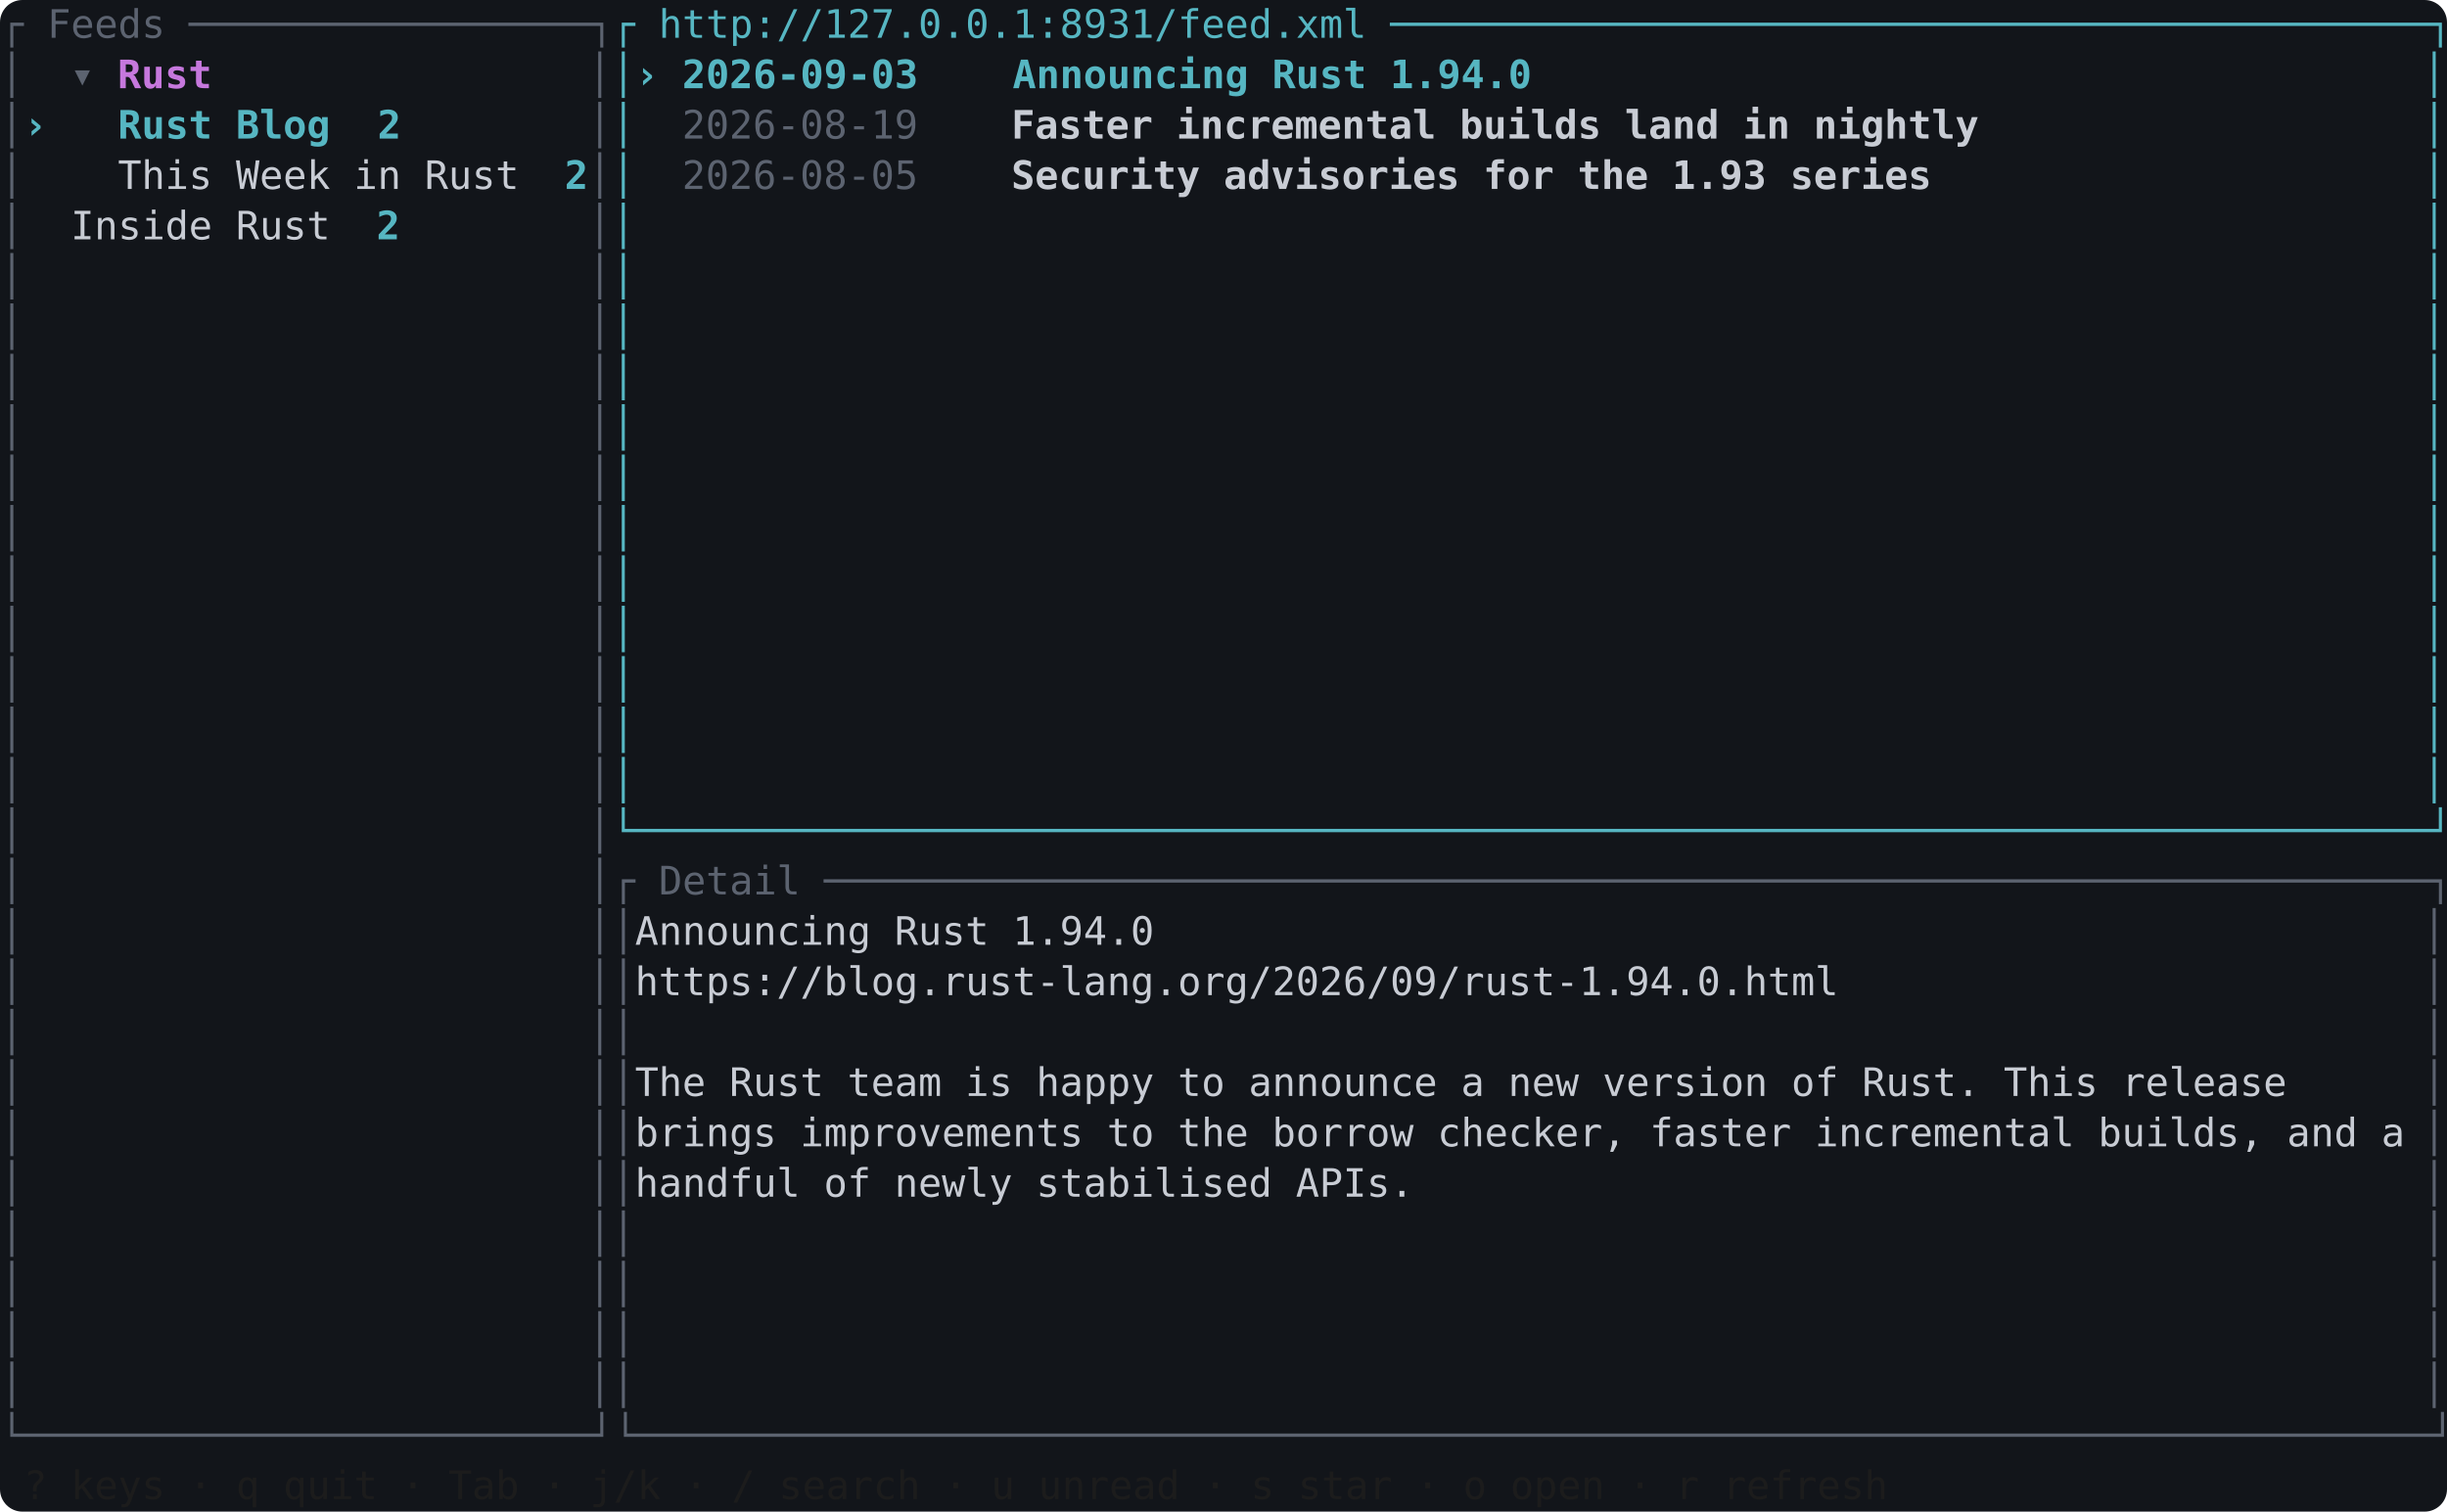
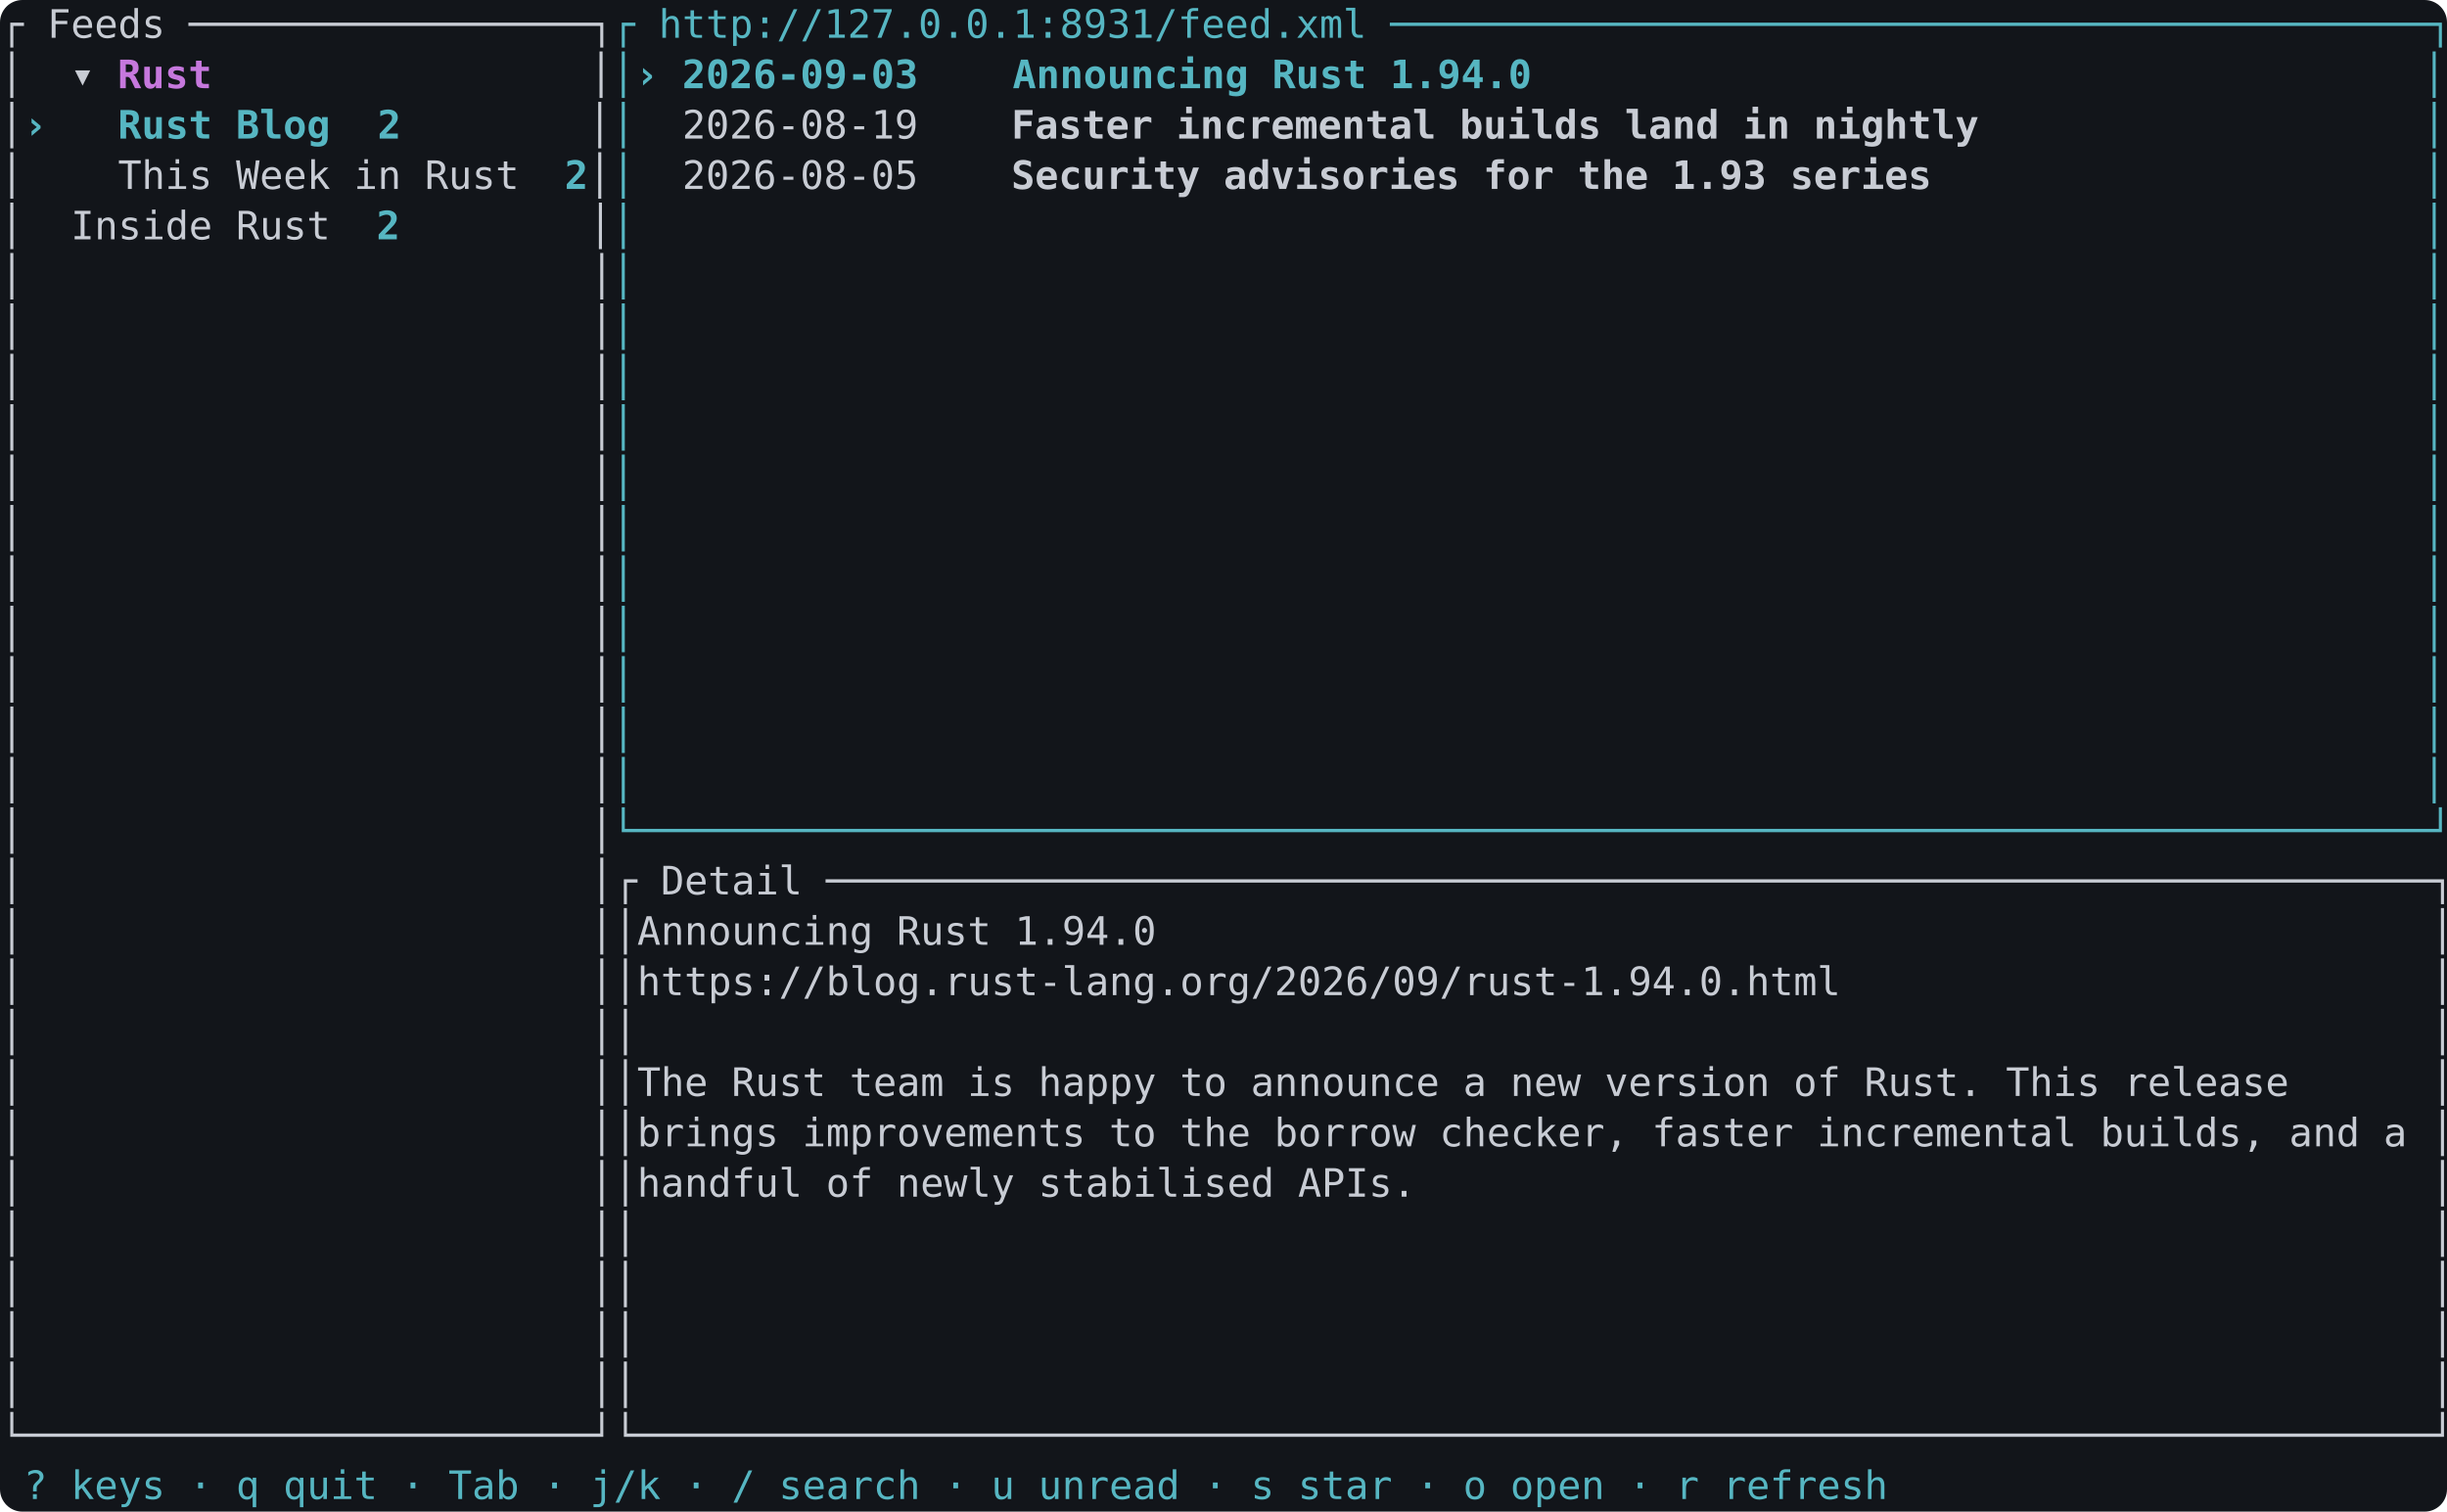
<svg xmlns="http://www.w3.org/2000/svg" viewBox="0 0 874 540" width="874" height="540" font-family="ui-monospace, SFMono-Regular, Menlo, Consolas, monospace" font-size="14">
  <rect width="100%" height="100%" rx="8" fill="#12151a" />
-   <text x="0.0" y="13.5" fill="#5c6370" xml:space="preserve">┌ Feeds ─────────────────┐</text>
+   <text x="0.0" y="13.5" fill="#c8ccd4" xml:space="preserve">┌ Feeds ─────────────────┐</text>
  <text x="218.4" y="13.5" fill="#56b6c2" xml:space="preserve">┌ http://127.0.0.1:8931/feed.xml ────────────────────────────────────────────┐</text>
-   <text x="0.0" y="31.5" fill="#5c6370" xml:space="preserve">│</text>
-   <text x="25.2" y="31.5" fill="#5c6370" xml:space="preserve">▾ </text>
+   <text x="0.0" y="31.5" fill="#c8ccd4" xml:space="preserve">│  ▾ </text>
  <text x="42.0" y="31.5" fill="#c678dd" font-weight="bold" xml:space="preserve">Rust</text>
-   <text x="210.0" y="31.5" fill="#5c6370" xml:space="preserve">│</text>
+   <text x="75.6" y="31.5" fill="#c8ccd4" xml:space="preserve">                │</text>
  <text x="218.4" y="31.5" fill="#56b6c2" xml:space="preserve">│</text>
  <text x="226.8" y="31.5" fill="#56b6c2" font-weight="bold" xml:space="preserve">› 2026-09-03    Announcing Rust 1.94.0                                      </text>
  <text x="865.2" y="31.5" fill="#56b6c2" xml:space="preserve">│</text>
-   <text x="0.0" y="49.5" fill="#5c6370" xml:space="preserve">│</text>
+   <text x="0.0" y="49.5" fill="#c8ccd4" xml:space="preserve">│</text>
  <text x="8.4" y="49.5" fill="#56b6c2" font-weight="bold" xml:space="preserve">›   Rust Blog  2        </text>
-   <text x="210.0" y="49.5" fill="#5c6370" xml:space="preserve">│</text>
+   <text x="210.0" y="49.5" fill="#c8ccd4" xml:space="preserve">│</text>
  <text x="218.4" y="49.5" fill="#56b6c2" xml:space="preserve">│</text>
-   <text x="243.6" y="49.5" fill="#5c6370" xml:space="preserve">2026-08-19</text>
+   <text x="226.8" y="49.5" fill="#c8ccd4" xml:space="preserve">  2026-08-19    </text>
  <text x="361.2" y="49.5" fill="#c8ccd4" font-weight="bold" xml:space="preserve">Faster incremental builds land in nightly</text>
  <text x="865.2" y="49.5" fill="#56b6c2" xml:space="preserve">│</text>
-   <text x="0.0" y="67.5" fill="#5c6370" xml:space="preserve">│</text>
-   <text x="8.4" y="67.5" fill="#c8ccd4" xml:space="preserve">    This Week in Rust</text>
+   <text x="0.0" y="67.5" fill="#c8ccd4" xml:space="preserve">│    This Week in Rust</text>
  <text x="184.8" y="67.5" fill="#56b6c2" font-weight="bold" xml:space="preserve">  2</text>
-   <text x="210.0" y="67.5" fill="#5c6370" xml:space="preserve">│</text>
+   <text x="210.0" y="67.5" fill="#c8ccd4" xml:space="preserve">│</text>
  <text x="218.4" y="67.5" fill="#56b6c2" xml:space="preserve">│</text>
-   <text x="243.6" y="67.5" fill="#5c6370" xml:space="preserve">2026-08-05</text>
+   <text x="226.8" y="67.5" fill="#c8ccd4" xml:space="preserve">  2026-08-05    </text>
  <text x="361.2" y="67.5" fill="#c8ccd4" font-weight="bold" xml:space="preserve">Security advisories for the 1.93 series</text>
  <text x="865.2" y="67.5" fill="#56b6c2" xml:space="preserve">│</text>
-   <text x="0.0" y="85.5" fill="#5c6370" xml:space="preserve">│</text>
-   <text x="8.4" y="85.5" fill="#c8ccd4" xml:space="preserve">  Inside Rust</text>
+   <text x="0.0" y="85.5" fill="#c8ccd4" xml:space="preserve">│  Inside Rust</text>
  <text x="117.6" y="85.5" fill="#56b6c2" font-weight="bold" xml:space="preserve">  2</text>
-   <text x="210.0" y="85.5" fill="#5c6370" xml:space="preserve">│</text>
+   <text x="142.8" y="85.5" fill="#c8ccd4" xml:space="preserve">        │</text>
  <text x="218.4" y="85.5" fill="#56b6c2" xml:space="preserve">│</text>
  <text x="865.2" y="85.5" fill="#56b6c2" xml:space="preserve">│</text>
-   <text x="0.0" y="103.5" fill="#5c6370" xml:space="preserve">│</text>
-   <text x="210.0" y="103.5" fill="#5c6370" xml:space="preserve">│</text>
+   <text x="0.0" y="103.5" fill="#c8ccd4" xml:space="preserve">│                        │</text>
  <text x="218.4" y="103.5" fill="#56b6c2" xml:space="preserve">│</text>
  <text x="865.2" y="103.5" fill="#56b6c2" xml:space="preserve">│</text>
-   <text x="0.0" y="121.5" fill="#5c6370" xml:space="preserve">│</text>
-   <text x="210.0" y="121.5" fill="#5c6370" xml:space="preserve">│</text>
+   <text x="0.0" y="121.5" fill="#c8ccd4" xml:space="preserve">│                        │</text>
  <text x="218.4" y="121.5" fill="#56b6c2" xml:space="preserve">│</text>
  <text x="865.2" y="121.5" fill="#56b6c2" xml:space="preserve">│</text>
-   <text x="0.0" y="139.5" fill="#5c6370" xml:space="preserve">│</text>
-   <text x="210.0" y="139.5" fill="#5c6370" xml:space="preserve">│</text>
+   <text x="0.0" y="139.5" fill="#c8ccd4" xml:space="preserve">│                        │</text>
  <text x="218.4" y="139.5" fill="#56b6c2" xml:space="preserve">│</text>
  <text x="865.2" y="139.5" fill="#56b6c2" xml:space="preserve">│</text>
-   <text x="0.0" y="157.5" fill="#5c6370" xml:space="preserve">│</text>
-   <text x="210.0" y="157.5" fill="#5c6370" xml:space="preserve">│</text>
+   <text x="0.0" y="157.5" fill="#c8ccd4" xml:space="preserve">│                        │</text>
  <text x="218.4" y="157.5" fill="#56b6c2" xml:space="preserve">│</text>
  <text x="865.2" y="157.5" fill="#56b6c2" xml:space="preserve">│</text>
-   <text x="0.0" y="175.5" fill="#5c6370" xml:space="preserve">│</text>
-   <text x="210.0" y="175.5" fill="#5c6370" xml:space="preserve">│</text>
+   <text x="0.0" y="175.5" fill="#c8ccd4" xml:space="preserve">│                        │</text>
  <text x="218.4" y="175.5" fill="#56b6c2" xml:space="preserve">│</text>
  <text x="865.2" y="175.5" fill="#56b6c2" xml:space="preserve">│</text>
-   <text x="0.0" y="193.5" fill="#5c6370" xml:space="preserve">│</text>
-   <text x="210.0" y="193.5" fill="#5c6370" xml:space="preserve">│</text>
+   <text x="0.0" y="193.5" fill="#c8ccd4" xml:space="preserve">│                        │</text>
  <text x="218.4" y="193.5" fill="#56b6c2" xml:space="preserve">│</text>
  <text x="865.2" y="193.5" fill="#56b6c2" xml:space="preserve">│</text>
-   <text x="0.0" y="211.5" fill="#5c6370" xml:space="preserve">│</text>
-   <text x="210.0" y="211.5" fill="#5c6370" xml:space="preserve">│</text>
+   <text x="0.0" y="211.5" fill="#c8ccd4" xml:space="preserve">│                        │</text>
  <text x="218.4" y="211.5" fill="#56b6c2" xml:space="preserve">│</text>
  <text x="865.2" y="211.5" fill="#56b6c2" xml:space="preserve">│</text>
-   <text x="0.0" y="229.5" fill="#5c6370" xml:space="preserve">│</text>
-   <text x="210.0" y="229.5" fill="#5c6370" xml:space="preserve">│</text>
+   <text x="0.0" y="229.5" fill="#c8ccd4" xml:space="preserve">│                        │</text>
  <text x="218.4" y="229.5" fill="#56b6c2" xml:space="preserve">│</text>
  <text x="865.2" y="229.5" fill="#56b6c2" xml:space="preserve">│</text>
-   <text x="0.0" y="247.5" fill="#5c6370" xml:space="preserve">│</text>
-   <text x="210.0" y="247.5" fill="#5c6370" xml:space="preserve">│</text>
+   <text x="0.0" y="247.5" fill="#c8ccd4" xml:space="preserve">│                        │</text>
  <text x="218.4" y="247.5" fill="#56b6c2" xml:space="preserve">│</text>
  <text x="865.2" y="247.5" fill="#56b6c2" xml:space="preserve">│</text>
-   <text x="0.0" y="265.5" fill="#5c6370" xml:space="preserve">│</text>
-   <text x="210.0" y="265.5" fill="#5c6370" xml:space="preserve">│</text>
+   <text x="0.0" y="265.5" fill="#c8ccd4" xml:space="preserve">│                        │</text>
  <text x="218.4" y="265.5" fill="#56b6c2" xml:space="preserve">│</text>
  <text x="865.2" y="265.5" fill="#56b6c2" xml:space="preserve">│</text>
-   <text x="0.0" y="283.5" fill="#5c6370" xml:space="preserve">│</text>
-   <text x="210.0" y="283.5" fill="#5c6370" xml:space="preserve">│</text>
+   <text x="0.0" y="283.5" fill="#c8ccd4" xml:space="preserve">│                        │</text>
  <text x="218.4" y="283.5" fill="#56b6c2" xml:space="preserve">│</text>
  <text x="865.2" y="283.5" fill="#56b6c2" xml:space="preserve">│</text>
-   <text x="0.0" y="301.5" fill="#5c6370" xml:space="preserve">│</text>
-   <text x="210.0" y="301.5" fill="#5c6370" xml:space="preserve">│</text>
+   <text x="0.0" y="301.5" fill="#c8ccd4" xml:space="preserve">│                        │</text>
  <text x="218.4" y="301.5" fill="#56b6c2" xml:space="preserve">└────────────────────────────────────────────────────────────────────────────┘</text>
-   <text x="0.0" y="319.5" fill="#5c6370" xml:space="preserve">│</text>
-   <text x="210.0" y="319.5" fill="#5c6370" xml:space="preserve">│┌ Detail ────────────────────────────────────────────────────────────────────┐</text>
-   <text x="0.0" y="337.5" fill="#5c6370" xml:space="preserve">│</text>
-   <text x="210.0" y="337.5" fill="#5c6370" xml:space="preserve">││</text>
-   <text x="226.8" y="337.5" fill="#c8ccd4" xml:space="preserve">Announcing Rust 1.94.0                                                      </text>
-   <text x="865.2" y="337.5" fill="#5c6370" xml:space="preserve">│</text>
-   <text x="0.0" y="355.5" fill="#5c6370" xml:space="preserve">│</text>
-   <text x="210.0" y="355.5" fill="#5c6370" xml:space="preserve">││</text>
-   <text x="226.8" y="355.5" fill="#c8ccd4" xml:space="preserve">https://blog.rust-lang.org/2026/09/rust-1.94.0.html                         </text>
-   <text x="865.2" y="355.5" fill="#5c6370" xml:space="preserve">│</text>
-   <text x="0.0" y="373.5" fill="#5c6370" xml:space="preserve">│</text>
-   <text x="210.0" y="373.5" fill="#5c6370" xml:space="preserve">││</text>
-   <text x="865.2" y="373.5" fill="#5c6370" xml:space="preserve">│</text>
-   <text x="0.0" y="391.5" fill="#5c6370" xml:space="preserve">│</text>
-   <text x="210.0" y="391.5" fill="#5c6370" xml:space="preserve">││</text>
-   <text x="226.8" y="391.5" fill="#c8ccd4" xml:space="preserve">The Rust team is happy to announce a new version of Rust. This release      </text>
-   <text x="865.2" y="391.5" fill="#5c6370" xml:space="preserve">│</text>
-   <text x="0.0" y="409.5" fill="#5c6370" xml:space="preserve">│</text>
-   <text x="210.0" y="409.5" fill="#5c6370" xml:space="preserve">││</text>
-   <text x="226.8" y="409.5" fill="#c8ccd4" xml:space="preserve">brings improvements to the borrow checker, faster incremental builds, and a </text>
-   <text x="865.2" y="409.5" fill="#5c6370" xml:space="preserve">│</text>
-   <text x="0.0" y="427.5" fill="#5c6370" xml:space="preserve">│</text>
-   <text x="210.0" y="427.5" fill="#5c6370" xml:space="preserve">││</text>
-   <text x="226.8" y="427.5" fill="#c8ccd4" xml:space="preserve">handful of newly stabilised APIs.                                           </text>
-   <text x="865.2" y="427.5" fill="#5c6370" xml:space="preserve">│</text>
-   <text x="0.0" y="445.5" fill="#5c6370" xml:space="preserve">│</text>
-   <text x="210.0" y="445.5" fill="#5c6370" xml:space="preserve">││</text>
-   <text x="865.2" y="445.5" fill="#5c6370" xml:space="preserve">│</text>
-   <text x="0.0" y="463.5" fill="#5c6370" xml:space="preserve">│</text>
-   <text x="210.0" y="463.5" fill="#5c6370" xml:space="preserve">││</text>
-   <text x="865.2" y="463.5" fill="#5c6370" xml:space="preserve">│</text>
-   <text x="0.0" y="481.5" fill="#5c6370" xml:space="preserve">│</text>
-   <text x="210.0" y="481.5" fill="#5c6370" xml:space="preserve">││</text>
-   <text x="865.2" y="481.5" fill="#5c6370" xml:space="preserve">│</text>
-   <text x="0.0" y="499.5" fill="#5c6370" xml:space="preserve">│</text>
-   <text x="210.0" y="499.5" fill="#5c6370" xml:space="preserve">││</text>
-   <text x="865.2" y="499.5" fill="#5c6370" xml:space="preserve">│</text>
-   <text x="0.0" y="517.5" fill="#5c6370" xml:space="preserve">└────────────────────────┘└────────────────────────────────────────────────────────────────────────────┘</text>
-   <text x="0.0" y="535.5" fill="#1c1c1c" xml:space="preserve"> ? keys · q quit · Tab · j/k · / search · u unread · s star · o open · r refresh                        </text>
+   <text x="0.0" y="319.5" fill="#c8ccd4" xml:space="preserve">│                        │┌ Detail ────────────────────────────────────────────────────────────────────┐</text>
+   <text x="0.0" y="337.5" fill="#c8ccd4" xml:space="preserve">│                        ││Announcing Rust 1.94.0                                                      │</text>
+   <text x="0.0" y="355.5" fill="#c8ccd4" xml:space="preserve">│                        ││https://blog.rust-lang.org/2026/09/rust-1.94.0.html                         │</text>
+   <text x="0.0" y="373.5" fill="#c8ccd4" xml:space="preserve">│                        ││                                                                            │</text>
+   <text x="0.0" y="391.5" fill="#c8ccd4" xml:space="preserve">│                        ││The Rust team is happy to announce a new version of Rust. This release      │</text>
+   <text x="0.0" y="409.5" fill="#c8ccd4" xml:space="preserve">│                        ││brings improvements to the borrow checker, faster incremental builds, and a │</text>
+   <text x="0.0" y="427.5" fill="#c8ccd4" xml:space="preserve">│                        ││handful of newly stabilised APIs.                                           │</text>
+   <text x="0.0" y="445.5" fill="#c8ccd4" xml:space="preserve">│                        ││                                                                            │</text>
+   <text x="0.0" y="463.5" fill="#c8ccd4" xml:space="preserve">│                        ││                                                                            │</text>
+   <text x="0.0" y="481.5" fill="#c8ccd4" xml:space="preserve">│                        ││                                                                            │</text>
+   <text x="0.0" y="499.5" fill="#c8ccd4" xml:space="preserve">│                        ││                                                                            │</text>
+   <text x="0.0" y="517.5" fill="#c8ccd4" xml:space="preserve">└────────────────────────┘└────────────────────────────────────────────────────────────────────────────┘</text>
+   <text x="0.0" y="535.5" fill="#56b6c2" xml:space="preserve"> ? keys · q quit · Tab · j/k · / search · u unread · s star · o open · r refresh                        </text>
</svg>
